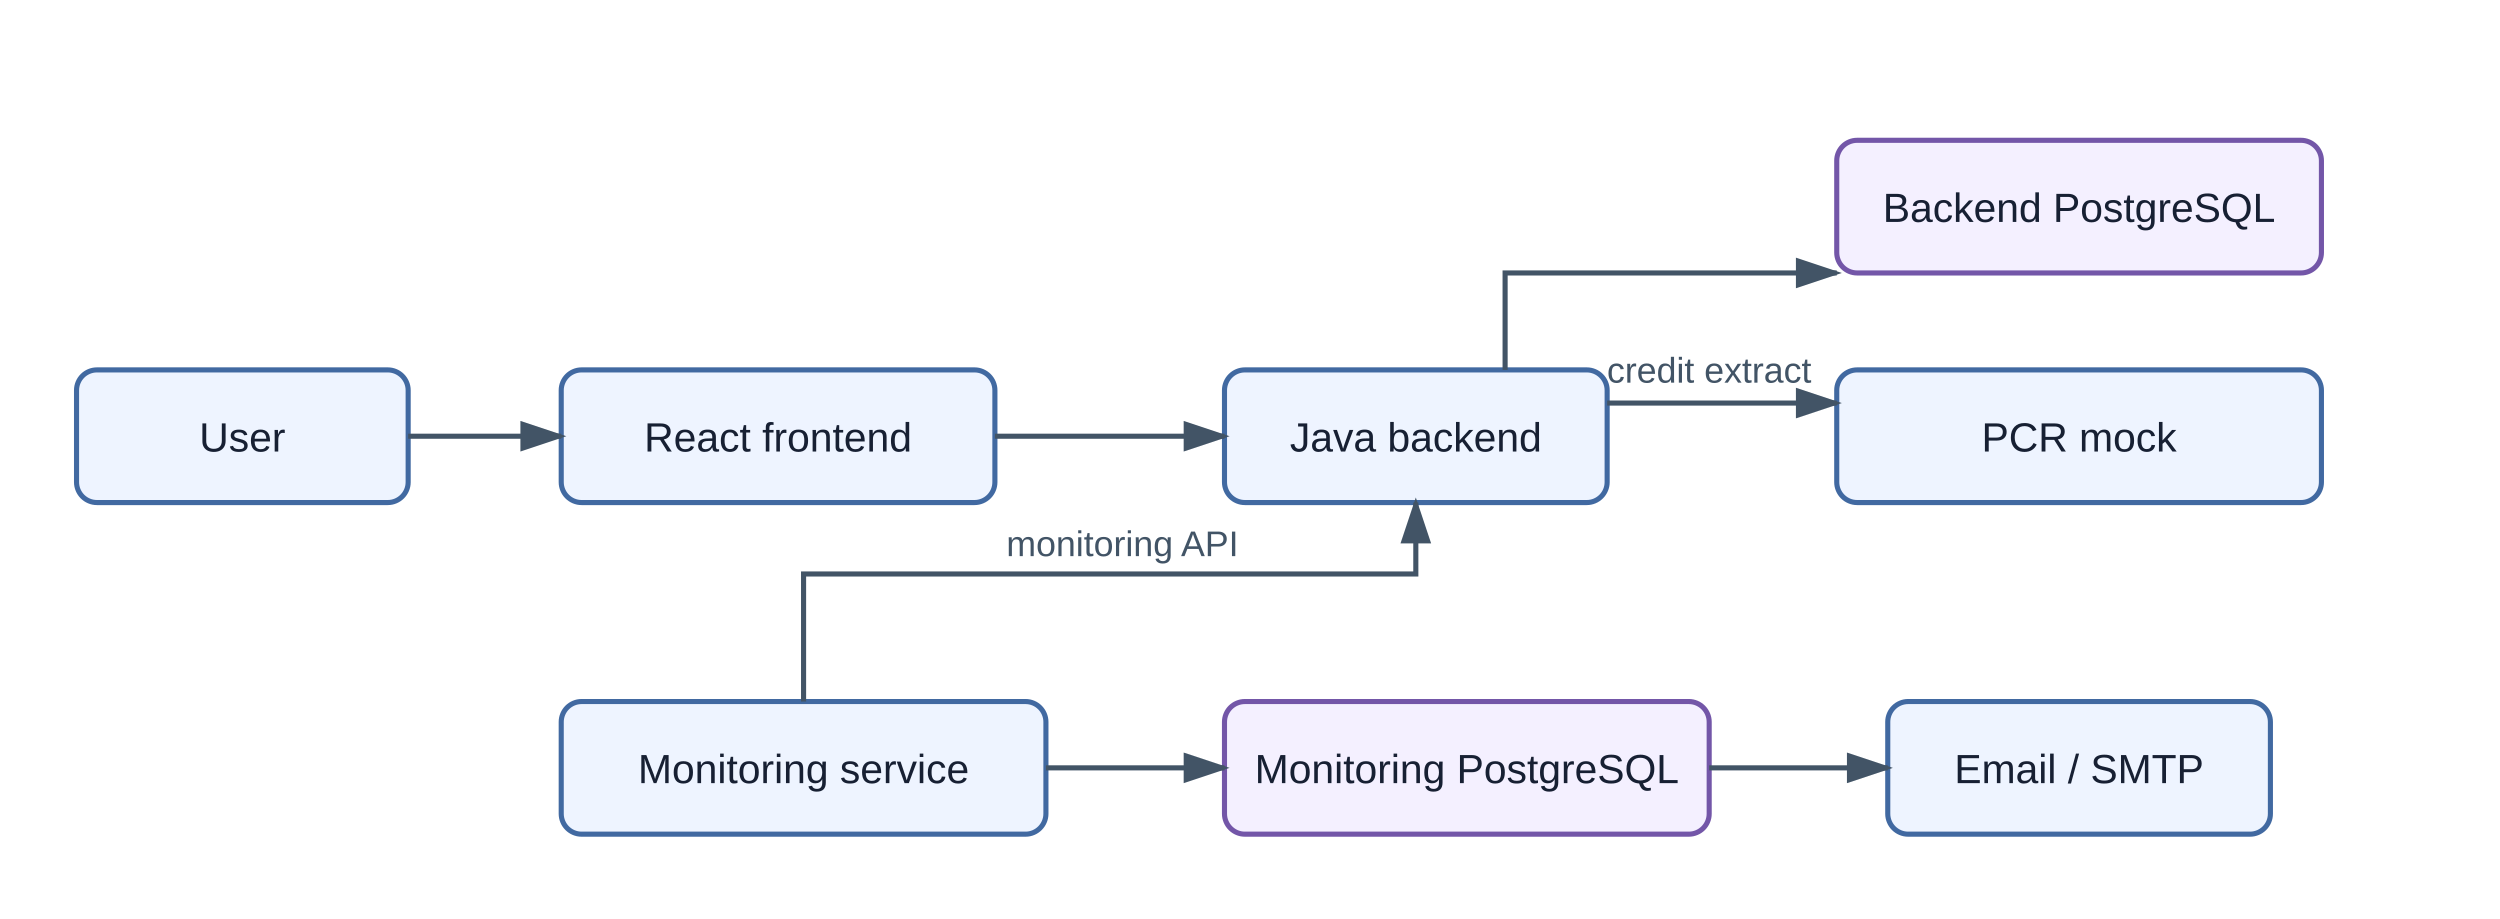
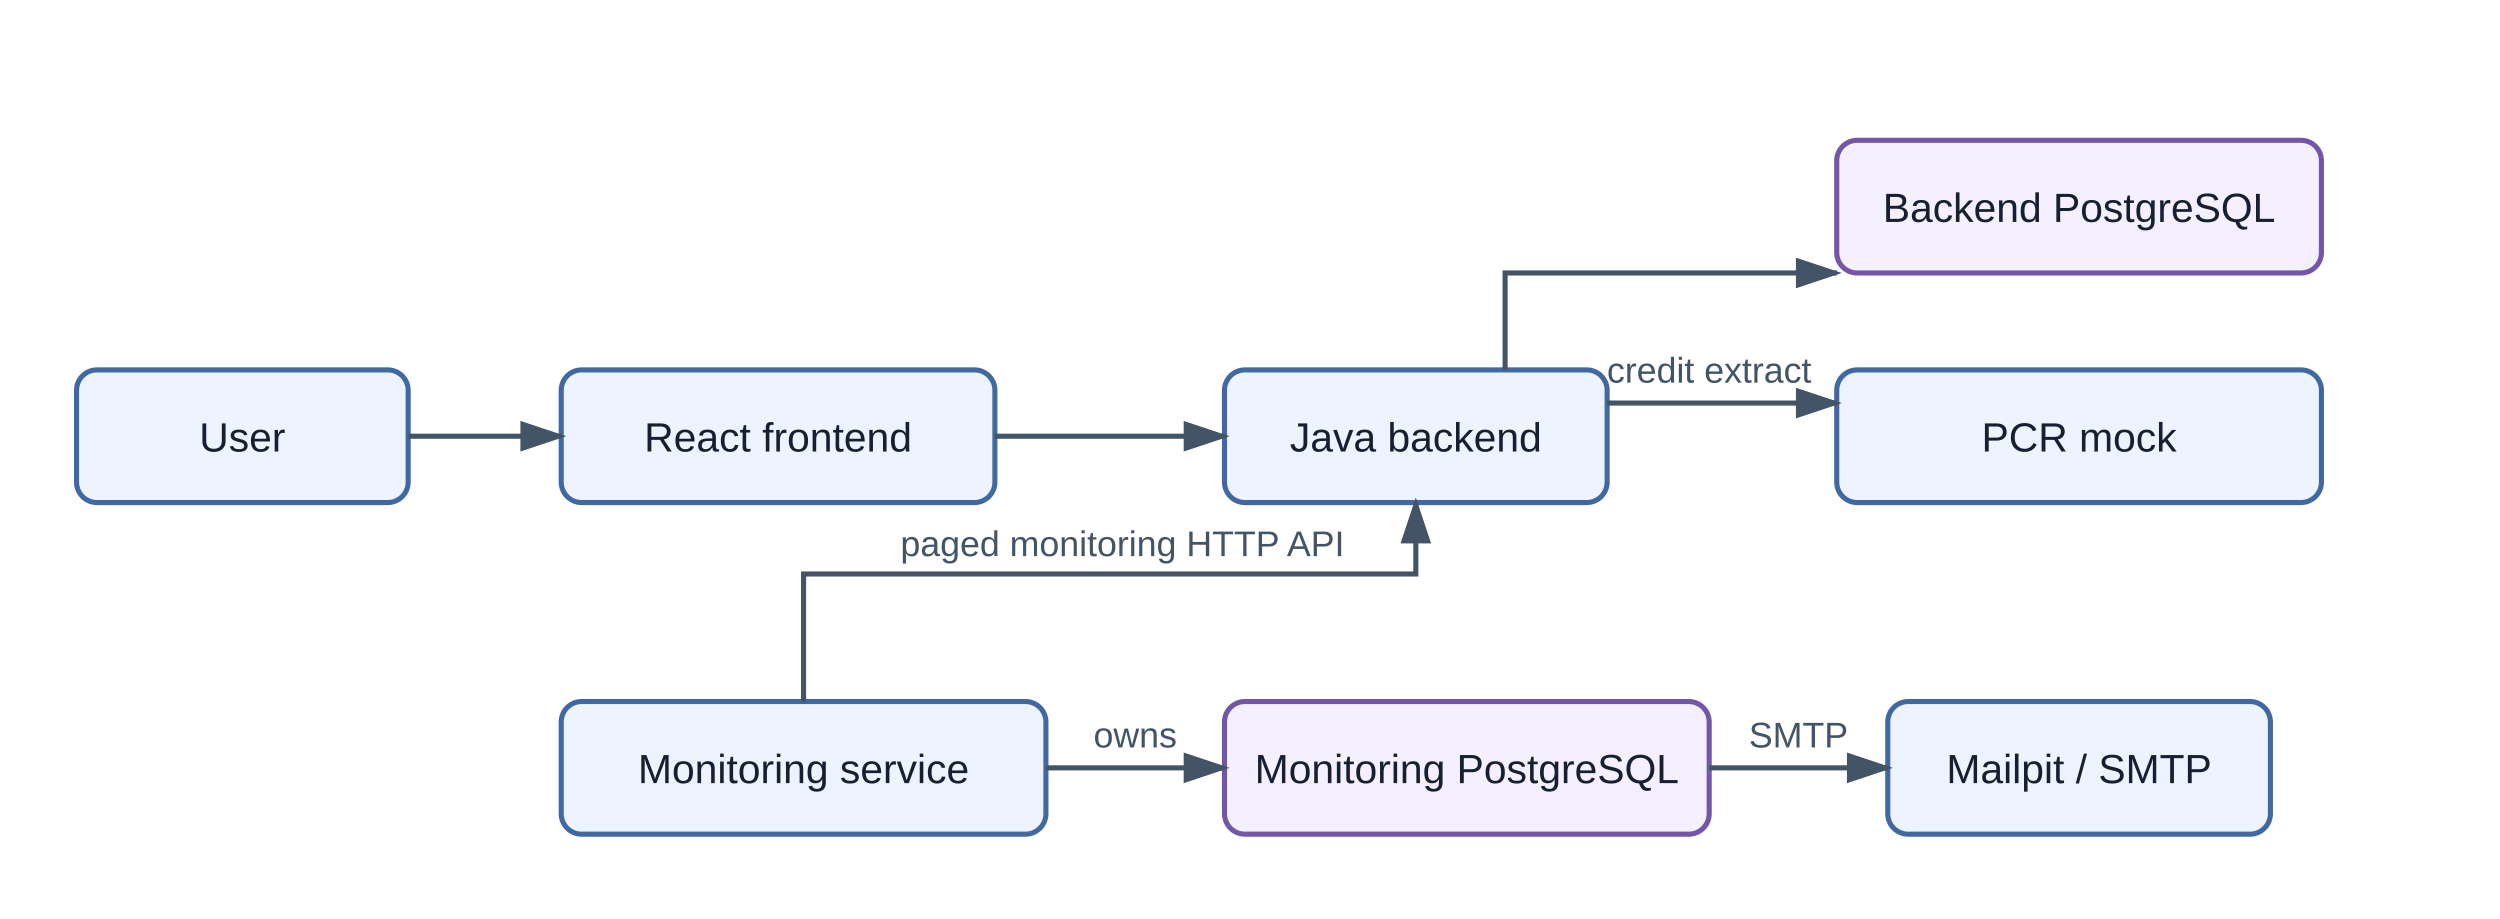
<svg xmlns="http://www.w3.org/2000/svg" width="980" height="360" viewBox="0 0 980 360">
  <style>text{font:16px Arial,sans-serif;fill:#172033} .box{fill:#eef4ff;stroke:#4169a1;stroke-width:2} .db{fill:#f4f0ff;stroke:#7356a8;stroke-width:2} .line{stroke:#425466;stroke-width:2;fill:none;marker-end:url(#arrow)} .label{font-size:14px;fill:#425466}</style>
  <defs>
    <marker id="arrow" markerWidth="10" markerHeight="10" refX="8" refY="3" orient="auto">
      <path d="M0,0 L9,3 L0,6 z" fill="#425466" />
    </marker>
  </defs>
  <rect class="box" x="30" y="145" width="130" height="52" rx="8" />
  <text x="95" y="177" text-anchor="middle">User</text>
  <rect class="box" x="220" y="145" width="170" height="52" rx="8" />
  <text x="305" y="177" text-anchor="middle">React frontend</text>
  <rect class="box" x="480" y="145" width="150" height="52" rx="8" />
  <text x="555" y="177" text-anchor="middle">Java backend</text>
  <rect class="db" x="720" y="55" width="190" height="52" rx="8" />
  <text x="815" y="87" text-anchor="middle">Backend PostgreSQL</text>
  <rect class="box" x="720" y="145" width="190" height="52" rx="8" />
  <text x="815" y="177" text-anchor="middle">PCR mock</text>
  <rect class="box" x="220" y="275" width="190" height="52" rx="8" />
  <text x="315" y="307" text-anchor="middle">Monitoring service</text>
  <rect class="db" x="480" y="275" width="190" height="52" rx="8" />
  <text x="575" y="307" text-anchor="middle">Monitoring PostgreSQL</text>
  <rect class="box" x="740" y="275" width="150" height="52" rx="8" />
-   <text x="815" y="307" text-anchor="middle">Email / SMTP</text>
+   <text x="815" y="307" text-anchor="middle">Mailpit / SMTP</text>
  <path class="line" d="M160 171 H220" />
  <path class="line" d="M390 171 H480" />
  <path class="line" d="M630 158 H720" />
  <text class="label" x="670" y="150" text-anchor="middle">credit extract</text>
  <path class="line" d="M590 145 V107 H720" />
  <path class="line" d="M315 275 V225 H555 V197" />
-   <text class="label" x="440" y="218" text-anchor="middle">monitoring API</text>
+   <text class="label" x="440" y="218" text-anchor="middle">paged monitoring HTTP API</text>
  <path class="line" d="M410 301 H480" />
+   <text class="label" x="445" y="293" text-anchor="middle">owns</text>
  <path class="line" d="M670 301 H740" />
+   <text class="label" x="705" y="293" text-anchor="middle">SMTP</text>
</svg>
